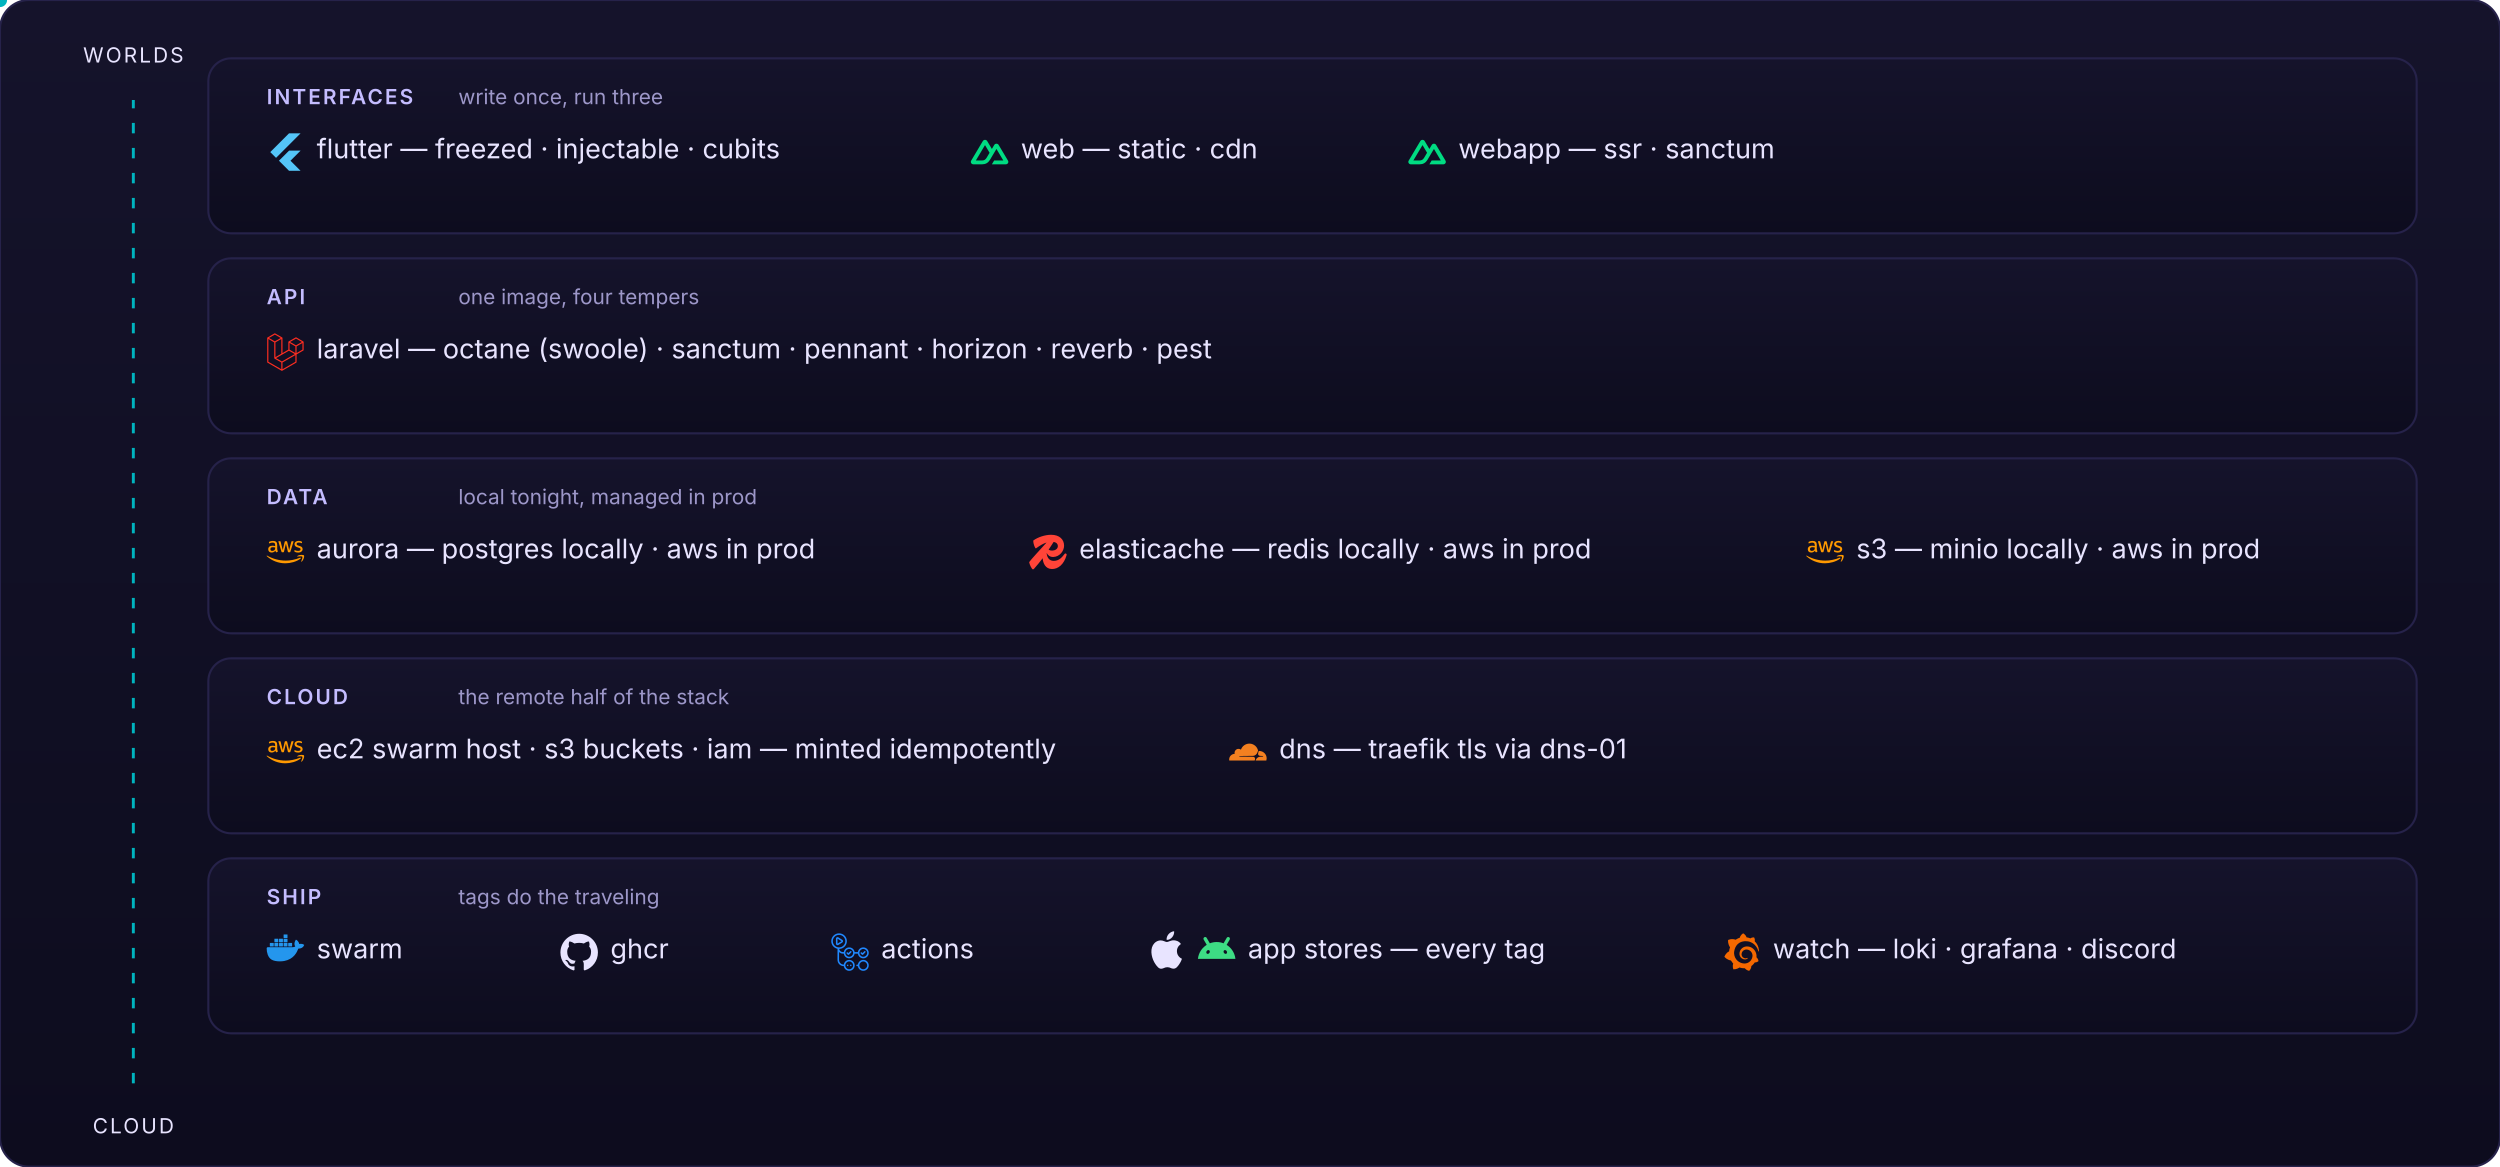
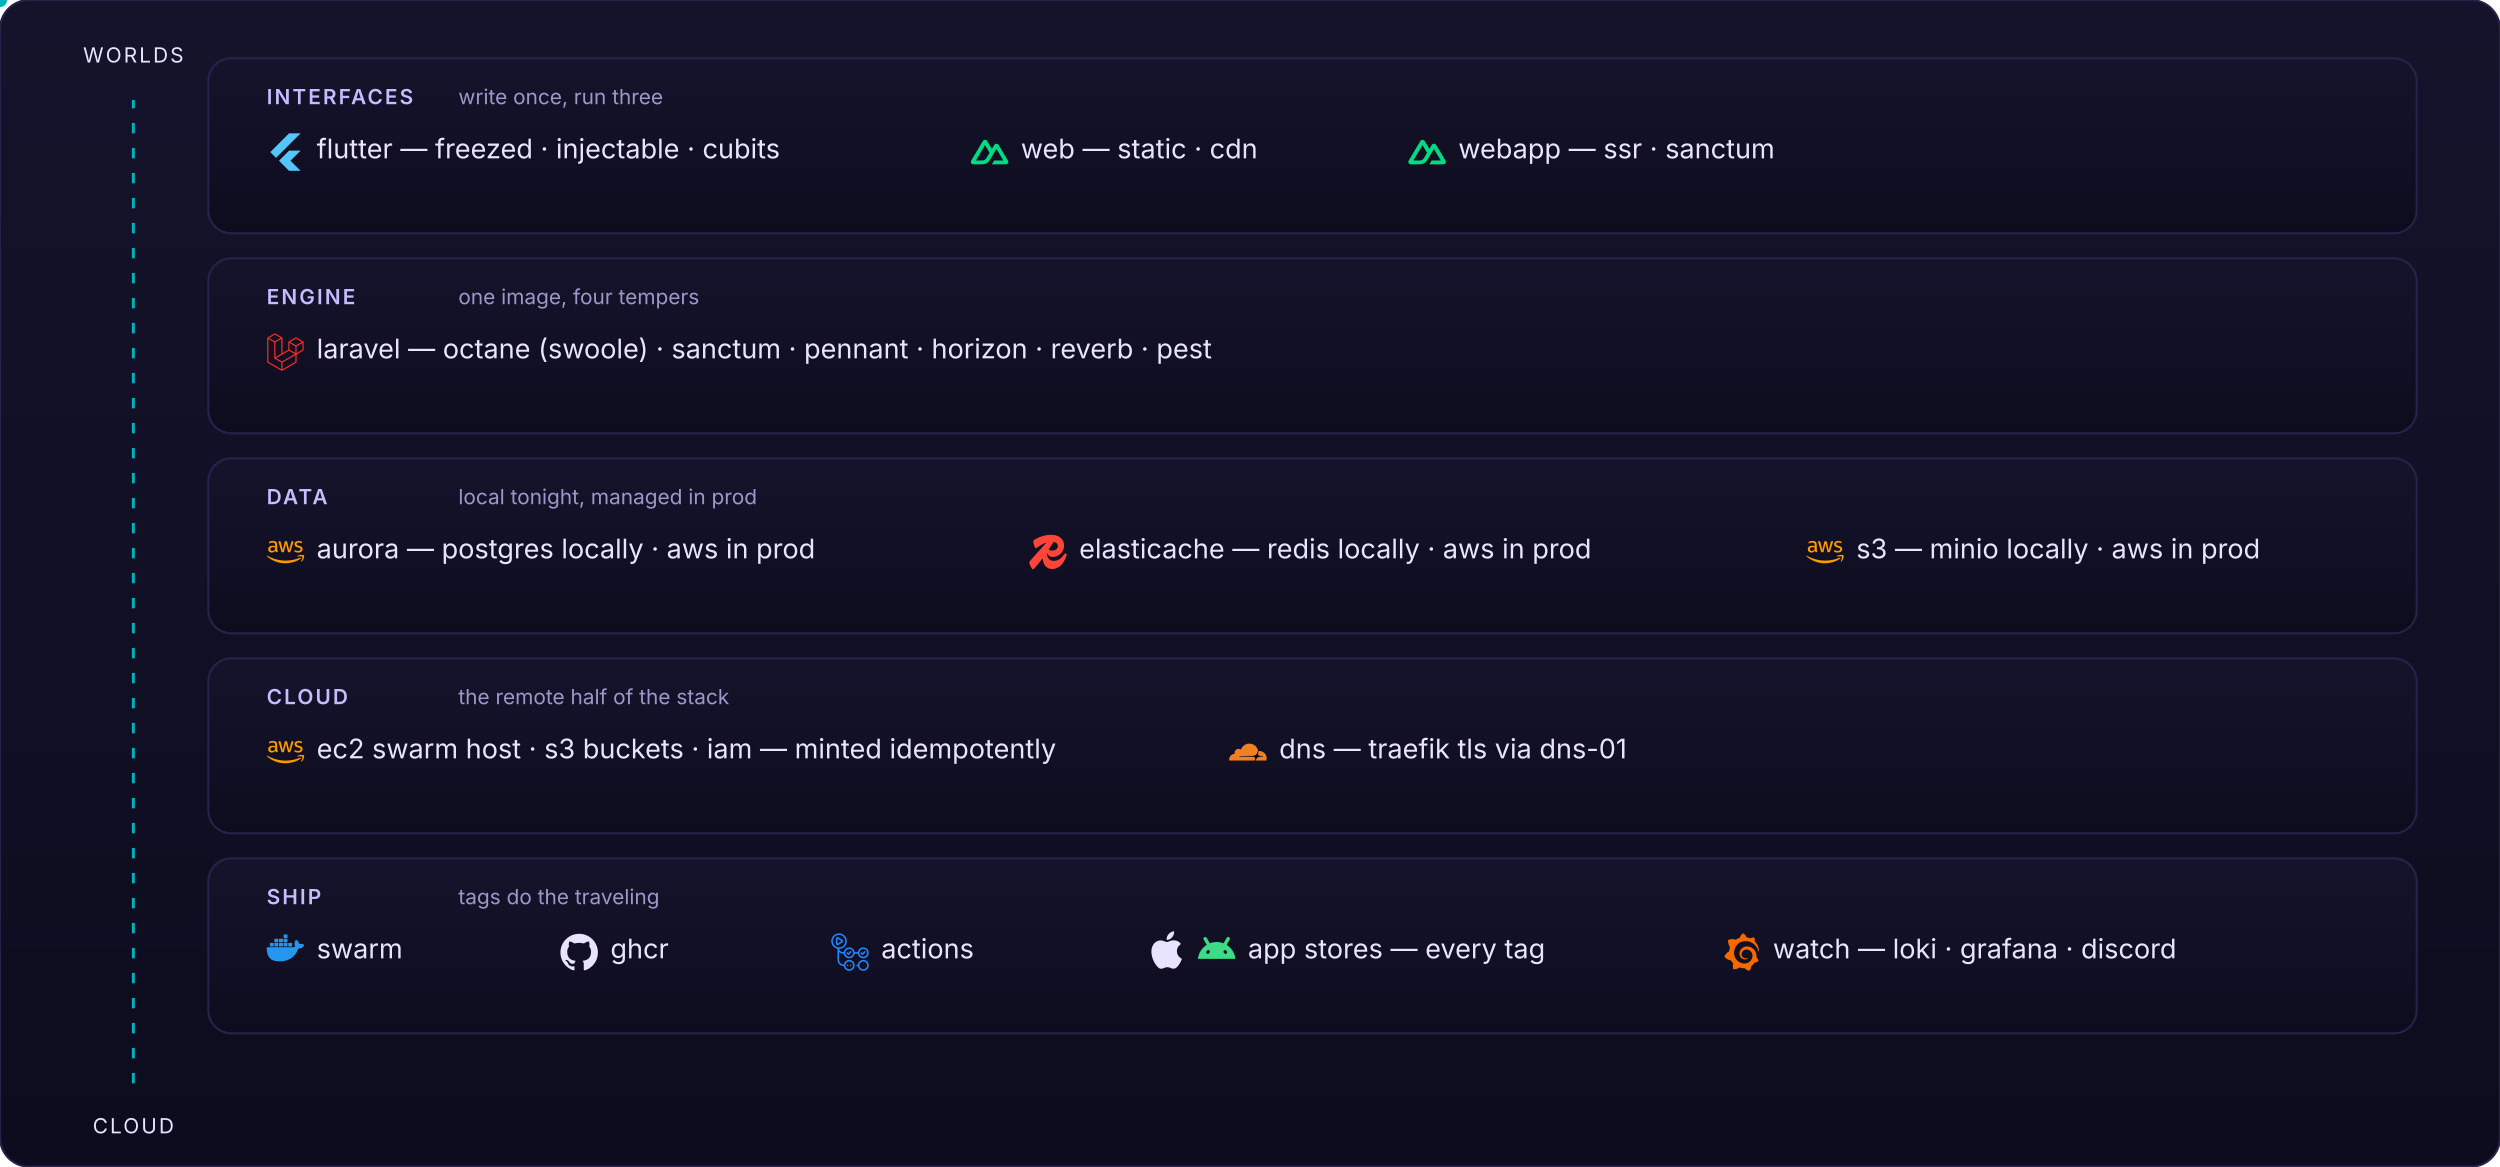
<svg xmlns="http://www.w3.org/2000/svg" width="1200" height="560" viewBox="0 0 1200 560" role="img" aria-label="The stack in five strata — interfaces (flutter, nuxt web and webapp), api (laravel with octane, sanctum, pennant, horizon, reverb, pest), data (aurora, elasticache, s3), cloud (aws, cloudflare), ship (docker swarm, ghcr, actions, app stores, loki, grafana, discord) — worlds arise from the cloud substrate upward">
  <defs>
    <linearGradient id="k-fill" x1="0" y1="0" x2="0" y2="1">
      <stop offset="0%" stop-color="#15132b" />
      <stop offset="100%" stop-color="#0d0c1e" />
    </linearGradient>
    <style>
      text { font-family: system-ui, -apple-system, sans-serif; fill: #e8e4ff; }
      .lbl { fill: #c4bcff; font-weight: 600; font-size: 10px; letter-spacing: .1em; }
      .tag { fill: #9d97c9; font-size: 10px; }
      .val { font-size: 13px; }
      .slab { fill: url(#k-fill); stroke: #26224a; }
      .spine { stroke: #00b4bf; stroke-width: 1.4; stroke-dasharray: 5 7; animation: dash 1.2s linear infinite reverse; }
      @keyframes dash { to { stroke-dashoffset: -12; } }
    </style>
  </defs>
  <rect width="1200" height="560" rx="14" fill="url(#k-fill)" stroke="#26224a" />
  <line x1="64" y1="520" x2="64" y2="48" class="spine" />
  <circle r="3.4" fill="#00b4bf">
    <animateMotion dur="6s" repeatCount="indefinite" path="M64,520 L64,48" />
  </circle>
  <text x="64" y="544" text-anchor="middle" font-size="10" fill="#a8ecf0" letter-spacing=".1em">CLOUD</text>
  <text x="64" y="30" text-anchor="middle" font-size="10" fill="#c4bcff" letter-spacing=".1em">WORLDS</text>
  <g>
    <rect x="100" y="28" width="1060" height="84" rx="11" class="slab" />
    <text x="128" y="50" class="lbl">INTERFACES</text>
    <text x="220" y="50" class="tag">write once, run three</text>
    <g transform="translate(128,64) scale(0.75)">
      <path fill="#54C5F8" d="M14.314 0L2.3 12L6 15.7L21.684.013h-7.357zm.014 11.072L7.857 17.53l6.47 6.47H21.7l-6.46-6.468l6.46-6.46h-7.37z" />
    </g>
    <text x="152" y="76" class="val">flutter — freezed · injectable · cubits</text>
    <g transform="translate(466,64) scale(0.75)">
      <path fill="#00DC82" d="M13.464 19.83h8.922c.283 0 .562-.073.807-.21a1.6 1.6 0 0 0 .591-.574a1.53 1.53 0 0 0 .216-.783a1.53 1.53 0 0 0-.217-.782L17.792 7.414a1.6 1.6 0 0 0-.591-.573a1.65 1.65 0 0 0-.807-.21c-.283 0-.562.073-.807.21a1.6 1.6 0 0 0-.59.573L13.463 9.99L10.47 4.953a1.6 1.6 0 0 0-.591-.573a1.65 1.65 0 0 0-.807-.21c-.284 0-.562.073-.807.21a1.6 1.6 0 0 0-.591.573L.216 17.481a1.53 1.53 0 0 0-.217.782c0 .275.074.545.216.783a1.6 1.6 0 0 0 .59.574c.246.137.525.21.808.21h5.6c2.22 0 3.856-.946 4.982-2.79l2.733-4.593l1.464-2.457l4.395 7.382h-5.859Zm-6.341-2.46l-3.908-.002l5.858-9.842l2.923 4.921l-1.957 3.29c-.748 1.196-1.597 1.632-2.916 1.632" />
    </g>
    <text x="490" y="76" class="val">web — static · cdn</text>
    <g transform="translate(676,64) scale(0.75)">
      <path fill="#00DC82" d="M13.464 19.83h8.922c.283 0 .562-.073.807-.21a1.6 1.6 0 0 0 .591-.574a1.53 1.53 0 0 0 .216-.783a1.53 1.53 0 0 0-.217-.782L17.792 7.414a1.6 1.6 0 0 0-.591-.573a1.65 1.65 0 0 0-.807-.21c-.283 0-.562.073-.807.21a1.6 1.6 0 0 0-.59.573L13.463 9.99L10.47 4.953a1.6 1.6 0 0 0-.591-.573a1.65 1.65 0 0 0-.807-.21c-.284 0-.562.073-.807.21a1.6 1.6 0 0 0-.591.573L.216 17.481a1.53 1.53 0 0 0-.217.782c0 .275.074.545.216.783a1.6 1.6 0 0 0 .59.574c.246.137.525.21.808.21h5.6c2.22 0 3.856-.946 4.982-2.79l2.733-4.593l1.464-2.457l4.395 7.382h-5.859Zm-6.341-2.46l-3.908-.002l5.858-9.842l2.923 4.921l-1.957 3.29c-.748 1.196-1.597 1.632-2.916 1.632" />
    </g>
    <text x="700" y="76" class="val">webapp — ssr · sanctum</text>
  </g>
  <g>
    <rect x="100" y="124" width="1060" height="84" rx="11" class="slab" stroke="#988cff" />
-     <text x="128" y="146" class="lbl">API</text>
+     <text x="128" y="146" class="lbl">ENGINE</text>
    <text x="220" y="146" class="tag">one image, four tempers</text>
    <g transform="translate(128,160) scale(0.75)">
      <path fill="#FF2D20" d="M23.642 5.43a.4.4 0 0 1 .014.1v5.149c0 .135-.073.26-.189.326l-4.323 2.49v4.934a.38.38 0 0 1-.188.326L9.93 23.949a.3.3 0 0 1-.066.027l-.024.01a.35.35 0 0 1-.192 0q-.016-.005-.03-.012q-.031-.01-.062-.025L.533 18.755a.38.38 0 0 1-.189-.326V2.974q0-.05.014-.098c.003-.012.01-.02.014-.032a.4.4 0 0 1 .023-.058c.004-.013.015-.022.023-.033l.033-.045l.037-.027q.02-.018.041-.034H.53L5.043.05a.38.38 0 0 1 .375 0L9.93 2.647h.002q.021.015.04.033l.038.027c.013.014.02.03.033.045c.008.011.02.021.025.033q.014.029.024.058c.003.011.01.021.013.032q.014.047.014.098v9.652l3.76-2.164V5.527q0-.05.013-.098q.007-.014.013-.032l.024-.059c.007-.012.018-.02.025-.033l.033-.043q.019-.017.037-.028q.02-.017.041-.032h.001l4.513-2.598a.38.38 0 0 1 .375 0l4.513 2.598c.016.01.027.021.042.031l.036.028l.034.044c.008.012.019.021.024.033a.3.3 0 0 1 .024.06q.01.015.015.032m-.74 5.032V6.179l-1.578.908l-2.182 1.256v4.283zm-4.51 7.75v-4.287l-2.147 1.225l-6.126 3.498v4.325zM1.093 3.624v14.588l8.273 4.761v-4.325l-4.322-2.445l-.002-.003H5.04L5 16.169l-.035-.027l-.001-.002q-.018-.018-.031-.04q-.016-.016-.028-.036h-.002l-.02-.047c-.006-.016-.014-.027-.018-.043l-.008-.057q-.005-.02-.006-.041V5.789l-2.18-1.257zM5.23.81L1.47 2.974l3.76 2.164l3.758-2.164zm1.956 13.505l2.182-1.256V3.624l-1.58.91l-2.182 1.255v9.435zm11.581-10.95l-3.76 2.163l3.76 2.163l3.759-2.164zm-.376 4.978L16.21 7.087l-1.58-.907v4.283l2.182 1.256l1.58.908zm-8.65 9.654l5.514-3.148l2.756-1.572l-3.757-2.163l-4.323 2.489l-3.941 2.27z" />
    </g>
    <text x="152" y="172" class="val">laravel — octane (swoole) · sanctum · pennant · horizon · reverb · pest</text>
  </g>
  <g>
    <rect x="100" y="220" width="1060" height="84" rx="11" class="slab" />
    <text x="128" y="242" class="lbl">DATA</text>
    <text x="220" y="242" class="tag">local tonight, managed in prod</text>
    <g transform="translate(128,256) scale(0.75)">
      <path fill="#FF9900" d="M6.763 10.036q.002.446.088.71c.064.176.144.368.256.576c.04.063.056.127.056.183q.002.12-.152.24l-.503.335a.4.4 0 0 1-.208.072q-.12-.002-.239-.112a2.5 2.5 0 0 1-.287-.375a6 6 0 0 1-.248-.471q-.934 1.101-2.347 1.101c-.67 0-1.205-.191-1.596-.574q-.588-.575-.59-1.533c0-.678.239-1.23.726-1.644c.487-.415 1.133-.623 1.955-.623c.272 0 .551.024.846.064c.296.04.6.104.918.176v-.583q-.001-.909-.375-1.277c-.255-.248-.686-.367-1.3-.367c-.28 0-.568.031-.863.103q-.443.106-.862.272a2 2 0 0 1-.28.104a.5.5 0 0 1-.127.023q-.168.002-.168-.247v-.391c0-.128.016-.224.056-.28a.6.6 0 0 1 .224-.167a4.6 4.6 0 0 1 1.005-.36a4.8 4.8 0 0 1 1.246-.151c.95 0 1.644.216 2.091.647q.66.645.662 1.963v2.586zm-3.24 1.214c.263 0 .534-.048.822-.144a1.8 1.8 0 0 0 .758-.51a1.3 1.3 0 0 0 .272-.512c.047-.191.08-.423.08-.694v-.335a7 7 0 0 0-.735-.136a6 6 0 0 0-.75-.048c-.535 0-.926.104-1.19.32c-.263.215-.39.518-.39.917c0 .375.095.655.295.846c.191.2.47.296.838.296m6.41.862c-.144 0-.24-.024-.304-.08c-.064-.048-.12-.16-.168-.311L7.586 5.55a1.4 1.4 0 0 1-.072-.32c0-.128.064-.2.191-.2h.783q.227-.001.31.08c.065.048.113.16.16.312l1.342 5.284l1.245-5.284q.058-.24.151-.312a.55.55 0 0 1 .32-.08h.638c.152 0 .256.025.32.08c.063.048.12.16.151.312l1.261 5.348l1.381-5.348q.074-.24.16-.312a.52.52 0 0 1 .311-.08h.743c.127 0 .2.065.2.2c0 .04-.009.08-.017.128a1 1 0 0 1-.056.2l-1.923 6.17q-.072.24-.168.311a.5.5 0 0 1-.303.08h-.687c-.151 0-.255-.024-.32-.08c-.063-.056-.119-.16-.15-.32l-1.238-5.148l-1.23 5.14c-.04.16-.087.264-.15.32c-.065.056-.177.08-.32.08zm10.256.215c-.415 0-.83-.048-1.229-.143c-.399-.096-.71-.2-.918-.32c-.128-.071-.215-.151-.247-.223a.6.6 0 0 1-.048-.224v-.407c0-.167.064-.247.183-.247q.072 0 .144.024c.048.016.12.048.2.08q.408.181.878.279c.319.064.63.096.95.096c.502 0 .894-.088 1.165-.264a.86.86 0 0 0 .415-.758a.78.78 0 0 0-.215-.559c-.144-.151-.416-.287-.807-.415l-1.157-.36c-.583-.183-1.014-.454-1.277-.813a1.9 1.9 0 0 1-.4-1.158q0-.502.216-.886c.144-.255.335-.479.575-.654c.24-.184.51-.32.83-.415c.32-.096.655-.136 1.006-.136c.175 0 .359.008.535.032c.183.024.35.056.518.088q.24.058.455.127q.216.072.336.144a.7.7 0 0 1 .24.2a.43.43 0 0 1 .071.263v.375q-.002.254-.184.256a.8.8 0 0 1-.303-.096a3.65 3.65 0 0 0-1.532-.311c-.455 0-.815.071-1.062.223s-.375.383-.375.71c0 .224.08.416.24.567c.159.152.454.304.877.44l1.134.358c.574.184.99.44 1.237.767s.367.702.367 1.117c0 .343-.072.655-.207.926a2.2 2.2 0 0 1-.583.703c-.248.2-.543.343-.886.447c-.36.111-.734.167-1.142.167m1.509 3.88c-2.626 1.94-6.442 2.969-9.722 2.969c-4.598 0-8.74-1.7-11.87-4.526c-.247-.223-.024-.527.272-.351c3.384 1.963 7.559 3.153 11.877 3.153c2.914 0 6.114-.607 9.06-1.852c.439-.2.814.287.383.607m1.094-1.246c-.336-.43-2.22-.207-3.074-.103c-.255.032-.295-.192-.063-.36c1.5-1.053 3.967-.75 4.254-.399c.287.36-.08 2.826-1.485 4.007c-.215.184-.423.088-.327-.151c.32-.79 1.03-2.57.695-2.994" />
    </g>
    <text x="152" y="268" class="val">aurora — postgres locally · aws in prod</text>
    <g transform="translate(494,256) scale(0.75)">
      <path fill="#FF4438" d="M22.71 13.145c-1.66 2.092-3.452 4.483-7.038 4.483c-3.203 0-4.397-2.825-4.48-5.12c.701 1.484 2.073 2.685 4.214 2.63c4.117-.133 6.94-3.852 6.94-7.239c0-4.05-3.022-6.972-8.268-6.972c-3.752 0-8.4 1.428-11.455 3.685C2.59 6.937 3.885 9.958 4.35 9.626c2.648-1.904 4.748-3.13 6.784-3.744C8.12 9.244.886 17.05 0 18.425c.1 1.261 1.66 4.648 2.424 4.648c.232 0 .431-.133.664-.365a101 101 0 0 0 5.54-6.765c.222 3.104 1.748 6.898 6.014 6.898c3.819 0 7.604-2.756 9.33-8.965c.2-.764-.73-1.361-1.261-.73zm-4.349-5.013c0 1.959-1.926 2.922-3.685 2.922a4.45 4.45 0 0 1-2.235-.568c1.051-1.592 2.092-3.225 3.21-4.973c1.972.334 2.71 1.43 2.71 2.619" />
    </g>
    <text x="518" y="268" class="val">elasticache — redis locally · aws in prod</text>
    <g transform="translate(867,256) scale(0.75)">
      <path fill="#FF9900" d="M6.763 10.036q.002.446.088.71c.064.176.144.368.256.576c.04.063.056.127.056.183q.002.12-.152.24l-.503.335a.4.4 0 0 1-.208.072q-.12-.002-.239-.112a2.5 2.5 0 0 1-.287-.375a6 6 0 0 1-.248-.471q-.934 1.101-2.347 1.101c-.67 0-1.205-.191-1.596-.574q-.588-.575-.59-1.533c0-.678.239-1.23.726-1.644c.487-.415 1.133-.623 1.955-.623c.272 0 .551.024.846.064c.296.04.6.104.918.176v-.583q-.001-.909-.375-1.277c-.255-.248-.686-.367-1.3-.367c-.28 0-.568.031-.863.103q-.443.106-.862.272a2 2 0 0 1-.28.104a.5.5 0 0 1-.127.023q-.168.002-.168-.247v-.391c0-.128.016-.224.056-.28a.6.6 0 0 1 .224-.167a4.6 4.6 0 0 1 1.005-.36a4.8 4.8 0 0 1 1.246-.151c.95 0 1.644.216 2.091.647q.66.645.662 1.963v2.586zm-3.24 1.214c.263 0 .534-.048.822-.144a1.8 1.8 0 0 0 .758-.51a1.3 1.3 0 0 0 .272-.512c.047-.191.08-.423.08-.694v-.335a7 7 0 0 0-.735-.136a6 6 0 0 0-.75-.048c-.535 0-.926.104-1.19.32c-.263.215-.39.518-.39.917c0 .375.095.655.295.846c.191.2.47.296.838.296m6.41.862c-.144 0-.24-.024-.304-.08c-.064-.048-.12-.16-.168-.311L7.586 5.55a1.4 1.4 0 0 1-.072-.32c0-.128.064-.2.191-.2h.783q.227-.001.31.08c.065.048.113.16.16.312l1.342 5.284l1.245-5.284q.058-.24.151-.312a.55.55 0 0 1 .32-.08h.638c.152 0 .256.025.32.08c.063.048.12.16.151.312l1.261 5.348l1.381-5.348q.074-.24.16-.312a.52.52 0 0 1 .311-.08h.743c.127 0 .2.065.2.2c0 .04-.009.08-.017.128a1 1 0 0 1-.056.2l-1.923 6.17q-.072.24-.168.311a.5.5 0 0 1-.303.08h-.687c-.151 0-.255-.024-.32-.08c-.063-.056-.119-.16-.15-.32l-1.238-5.148l-1.23 5.14c-.04.16-.087.264-.15.32c-.065.056-.177.08-.32.08zm10.256.215c-.415 0-.83-.048-1.229-.143c-.399-.096-.71-.2-.918-.32c-.128-.071-.215-.151-.247-.223a.6.6 0 0 1-.048-.224v-.407c0-.167.064-.247.183-.247q.072 0 .144.024c.048.016.12.048.2.08q.408.181.878.279c.319.064.63.096.95.096c.502 0 .894-.088 1.165-.264a.86.86 0 0 0 .415-.758a.78.78 0 0 0-.215-.559c-.144-.151-.416-.287-.807-.415l-1.157-.36c-.583-.183-1.014-.454-1.277-.813a1.9 1.9 0 0 1-.4-1.158q0-.502.216-.886c.144-.255.335-.479.575-.654c.24-.184.51-.32.83-.415c.32-.096.655-.136 1.006-.136c.175 0 .359.008.535.032c.183.024.35.056.518.088q.24.058.455.127q.216.072.336.144a.7.7 0 0 1 .24.2a.43.43 0 0 1 .071.263v.375q-.002.254-.184.256a.8.8 0 0 1-.303-.096a3.65 3.65 0 0 0-1.532-.311c-.455 0-.815.071-1.062.223s-.375.383-.375.71c0 .224.08.416.24.567c.159.152.454.304.877.44l1.134.358c.574.184.99.44 1.237.767s.367.702.367 1.117c0 .343-.072.655-.207.926a2.2 2.2 0 0 1-.583.703c-.248.2-.543.343-.886.447c-.36.111-.734.167-1.142.167m1.509 3.88c-2.626 1.94-6.442 2.969-9.722 2.969c-4.598 0-8.74-1.7-11.87-4.526c-.247-.223-.024-.527.272-.351c3.384 1.963 7.559 3.153 11.877 3.153c2.914 0 6.114-.607 9.06-1.852c.439-.2.814.287.383.607m1.094-1.246c-.336-.43-2.22-.207-3.074-.103c-.255.032-.295-.192-.063-.36c1.5-1.053 3.967-.75 4.254-.399c.287.36-.08 2.826-1.485 4.007c-.215.184-.423.088-.327-.151c.32-.79 1.03-2.57.695-2.994" />
    </g>
    <text x="891" y="268" class="val">s3 — minio locally · aws in prod</text>
  </g>
  <g>
    <rect x="100" y="316" width="1060" height="84" rx="11" class="slab" />
    <text x="128" y="338" class="lbl">CLOUD</text>
    <text x="220" y="338" class="tag">the remote half of the stack</text>
    <g transform="translate(128,352) scale(0.75)">
      <path fill="#FF9900" d="M6.763 10.036q.002.446.088.71c.064.176.144.368.256.576c.04.063.056.127.056.183q.002.12-.152.24l-.503.335a.4.4 0 0 1-.208.072q-.12-.002-.239-.112a2.5 2.5 0 0 1-.287-.375a6 6 0 0 1-.248-.471q-.934 1.101-2.347 1.101c-.67 0-1.205-.191-1.596-.574q-.588-.575-.59-1.533c0-.678.239-1.23.726-1.644c.487-.415 1.133-.623 1.955-.623c.272 0 .551.024.846.064c.296.04.6.104.918.176v-.583q-.001-.909-.375-1.277c-.255-.248-.686-.367-1.3-.367c-.28 0-.568.031-.863.103q-.443.106-.862.272a2 2 0 0 1-.28.104a.5.5 0 0 1-.127.023q-.168.002-.168-.247v-.391c0-.128.016-.224.056-.28a.6.6 0 0 1 .224-.167a4.6 4.6 0 0 1 1.005-.36a4.8 4.8 0 0 1 1.246-.151c.95 0 1.644.216 2.091.647q.66.645.662 1.963v2.586zm-3.24 1.214c.263 0 .534-.048.822-.144a1.8 1.8 0 0 0 .758-.51a1.3 1.3 0 0 0 .272-.512c.047-.191.08-.423.08-.694v-.335a7 7 0 0 0-.735-.136a6 6 0 0 0-.75-.048c-.535 0-.926.104-1.19.32c-.263.215-.39.518-.39.917c0 .375.095.655.295.846c.191.2.47.296.838.296m6.41.862c-.144 0-.24-.024-.304-.08c-.064-.048-.12-.16-.168-.311L7.586 5.55a1.4 1.4 0 0 1-.072-.32c0-.128.064-.2.191-.2h.783q.227-.001.31.08c.065.048.113.16.16.312l1.342 5.284l1.245-5.284q.058-.24.151-.312a.55.55 0 0 1 .32-.08h.638c.152 0 .256.025.32.08c.063.048.12.16.151.312l1.261 5.348l1.381-5.348q.074-.24.16-.312a.52.52 0 0 1 .311-.08h.743c.127 0 .2.065.2.2c0 .04-.009.08-.017.128a1 1 0 0 1-.056.2l-1.923 6.17q-.072.24-.168.311a.5.5 0 0 1-.303.08h-.687c-.151 0-.255-.024-.32-.08c-.063-.056-.119-.16-.15-.32l-1.238-5.148l-1.23 5.14c-.04.16-.087.264-.15.32c-.065.056-.177.08-.32.08zm10.256.215c-.415 0-.83-.048-1.229-.143c-.399-.096-.71-.2-.918-.32c-.128-.071-.215-.151-.247-.223a.6.6 0 0 1-.048-.224v-.407c0-.167.064-.247.183-.247q.072 0 .144.024c.048.016.12.048.2.08q.408.181.878.279c.319.064.63.096.95.096c.502 0 .894-.088 1.165-.264a.86.86 0 0 0 .415-.758a.78.78 0 0 0-.215-.559c-.144-.151-.416-.287-.807-.415l-1.157-.36c-.583-.183-1.014-.454-1.277-.813a1.9 1.9 0 0 1-.4-1.158q0-.502.216-.886c.144-.255.335-.479.575-.654c.24-.184.51-.32.83-.415c.32-.096.655-.136 1.006-.136c.175 0 .359.008.535.032c.183.024.35.056.518.088q.24.058.455.127q.216.072.336.144a.7.7 0 0 1 .24.2a.43.43 0 0 1 .071.263v.375q-.002.254-.184.256a.8.8 0 0 1-.303-.096a3.65 3.65 0 0 0-1.532-.311c-.455 0-.815.071-1.062.223s-.375.383-.375.71c0 .224.08.416.24.567c.159.152.454.304.877.44l1.134.358c.574.184.99.44 1.237.767s.367.702.367 1.117c0 .343-.072.655-.207.926a2.2 2.2 0 0 1-.583.703c-.248.2-.543.343-.886.447c-.36.111-.734.167-1.142.167m1.509 3.88c-2.626 1.94-6.442 2.969-9.722 2.969c-4.598 0-8.74-1.7-11.87-4.526c-.247-.223-.024-.527.272-.351c3.384 1.963 7.559 3.153 11.877 3.153c2.914 0 6.114-.607 9.06-1.852c.439-.2.814.287.383.607m1.094-1.246c-.336-.43-2.22-.207-3.074-.103c-.255.032-.295-.192-.063-.36c1.5-1.053 3.967-.75 4.254-.399c.287.36-.08 2.826-1.485 4.007c-.215.184-.423.088-.327-.151c.32-.79 1.03-2.57.695-2.994" />
    </g>
    <text x="152" y="364" class="val">ec2 swarm host · s3 buckets · iam — minted idempotently</text>
    <g transform="translate(590,352) scale(0.75)">
      <path fill="#F38020" d="M16.509 16.845c.147-.507.09-.971-.155-1.316c-.225-.316-.605-.499-1.062-.52l-8.66-.113a.16.16 0 0 1-.133-.07a.2.2 0 0 1-.02-.156a.24.24 0 0 1 .203-.156l8.736-.113c1.035-.049 2.16-.886 2.554-1.913l.499-1.302a.27.27 0 0 0 .014-.168a5.689 5.689 0 0 0-10.937-.584a2.58 2.58 0 0 0-1.794-.498a2.56 2.56 0 0 0-2.223 3.18A3.634 3.634 0 0 0 0 16.751q.002.264.035.527a.174.174 0 0 0 .17.148h15.98a.22.22 0 0 0 .204-.155zm2.757-5.564c-.077 0-.161 0-.239.011c-.056 0-.105.042-.127.098l-.337 1.174c-.148.507-.092.971.154 1.317c.225.316.605.498 1.062.52l1.844.113c.056 0 .105.026.133.07a.2.2 0 0 1 .021.156a.24.24 0 0 1-.204.156l-1.92.112c-1.042.049-2.159.887-2.553 1.914l-.141.358c-.028.072.021.142.099.142h6.597a.174.174 0 0 0 .17-.126a5 5 0 0 0 .175-1.28a4.74 4.74 0 0 0-4.734-4.727" />
    </g>
    <text x="614" y="364" class="val">dns — traefik tls via dns-01</text>
  </g>
  <g>
    <rect x="100" y="412" width="1060" height="84" rx="11" class="slab" />
    <text x="128" y="434" class="lbl">SHIP</text>
    <text x="220" y="434" class="tag">tags do the traveling</text>
    <g transform="translate(128,446) scale(0.75)">
      <path fill="#2496ED" d="M13.983 11.078h2.119a.186.186 0 0 0 .186-.185V9.006a.186.186 0 0 0-.186-.186h-2.119a.185.185 0 0 0-.185.185v1.888c0 .102.083.185.185.185m-2.954-5.43h2.118a.186.186 0 0 0 .186-.186V3.574a.186.186 0 0 0-.186-.185h-2.118a.185.185 0 0 0-.185.185v1.888c0 .102.082.185.185.185m0 2.716h2.118a.187.187 0 0 0 .186-.186V6.29a.186.186 0 0 0-.186-.185h-2.118a.185.185 0 0 0-.185.185v1.887c0 .102.082.185.185.186m-2.93 0h2.12a.186.186 0 0 0 .184-.186V6.29a.185.185 0 0 0-.185-.185H8.1a.185.185 0 0 0-.185.185v1.887c0 .102.083.185.185.186m-2.964 0h2.119a.186.186 0 0 0 .185-.186V6.29a.185.185 0 0 0-.185-.185H5.136a.186.186 0 0 0-.186.185v1.887c0 .102.084.185.186.186m5.893 2.715h2.118a.186.186 0 0 0 .186-.185V9.006a.186.186 0 0 0-.186-.186h-2.118a.185.185 0 0 0-.185.185v1.888c0 .102.082.185.185.185m-2.93 0h2.12a.185.185 0 0 0 .184-.185V9.006a.185.185 0 0 0-.184-.186h-2.12a.185.185 0 0 0-.184.185v1.888c0 .102.083.185.185.185m-2.964 0h2.119a.185.185 0 0 0 .185-.185V9.006a.185.185 0 0 0-.184-.186h-2.12a.186.186 0 0 0-.186.186v1.887c0 .102.084.185.186.185m-2.92 0h2.12a.185.185 0 0 0 .184-.185V9.006a.185.185 0 0 0-.184-.186h-2.12a.185.185 0 0 0-.184.185v1.888c0 .102.082.185.185.185M23.763 9.89c-.065-.051-.672-.51-1.954-.51q-.508.001-1.01.087c-.248-1.7-1.653-2.53-1.716-2.566l-.344-.199l-.226.327c-.284.438-.49.922-.612 1.43c-.23.97-.09 1.882.403 2.661c-.595.332-1.55.413-1.744.42H.751a.75.75 0 0 0-.75.748a11.4 11.4 0 0 0 .692 4.062c.545 1.428 1.355 2.48 2.41 3.124c1.18.723 3.1 1.137 5.275 1.137a15.7 15.7 0 0 0 2.93-.266a12.3 12.3 0 0 0 3.823-1.389a10.5 10.5 0 0 0 2.61-2.136c1.252-1.418 1.998-2.997 2.553-4.4h.221c1.372 0 2.215-.549 2.68-1.009c.309-.293.55-.65.707-1.046l.098-.288Z" />
    </g>
    <text x="152" y="460" class="val">swarm</text>
    <g transform="translate(269,448) scale(0.75)">
      <path fill="#E8E4FF" d="M12 .297c-6.63 0-12 5.373-12 12c0 5.303 3.438 9.8 8.205 11.385c.6.113.82-.258.82-.577c0-.285-.01-1.04-.015-2.04c-3.338.724-4.042-1.61-4.042-1.61C4.422 18.07 3.633 17.7 3.633 17.7c-1.087-.744.084-.729.084-.729c1.205.084 1.838 1.236 1.838 1.236c1.07 1.835 2.809 1.305 3.495.998c.108-.776.417-1.305.76-1.605c-2.665-.3-5.466-1.332-5.466-5.93c0-1.31.465-2.38 1.235-3.22c-.135-.303-.54-1.523.105-3.176c0 0 1.005-.322 3.3 1.23c.96-.267 1.98-.399 3-.405c1.02.006 2.04.138 3 .405c2.28-1.552 3.285-1.23 3.285-1.23c.645 1.653.24 2.873.12 3.176c.765.84 1.23 1.91 1.23 3.22c0 4.61-2.805 5.625-5.475 5.92c.42.36.81 1.096.81 2.22c0 1.606-.015 2.896-.015 3.286c0 .315.21.69.825.57C20.565 22.092 24 17.592 24 12.297c0-6.627-5.373-12-12-12" />
    </g>
    <text x="293" y="460" class="val">ghcr</text>
    <g transform="translate(399,448) scale(0.75)">
      <path fill="#2088FF" d="M10.984 13.836a.5.5 0 0 1-.353-.146l-.745-.743a.5.5 0 1 1 .706-.708l.392.391l1.181-1.18a.5.5 0 0 1 .708.707l-1.535 1.533a.5.5 0 0 1-.354.146m9.353-.147l1.534-1.532a.5.5 0 0 0-.707-.707l-1.181 1.18l-.392-.391a.5.5 0 1 0-.706.708l.746.743a.497.497 0 0 0 .706-.001M4.527 7.452l2.557-1.585A1 1 0 0 0 7.09 4.17L4.533 2.56A1 1 0 0 0 3 3.406v3.196a1.001 1.001 0 0 0 1.527.85m2.03-2.436L4 6.602V3.406zM24 12.5c0 1.93-1.57 3.5-3.5 3.5a3.5 3.5 0 0 1-3.46-3h-2.08a3.5 3.5 0 0 1-3.46 3a3.5 3.5 0 0 1-3.46-3h-.558c-.972 0-1.85-.399-2.482-1.042V17c0 1.654 1.346 3 3 3h.04c.244-1.693 1.7-3 3.46-3c1.93 0 3.5 1.57 3.5 3.5S13.43 24 11.5 24a3.5 3.5 0 0 1-3.46-3H8c-2.206 0-4-1.794-4-4V9.899A5.01 5.01 0 0 1 0 5c0-2.757 2.243-5 5-5s5 2.243 5 5a5.005 5.005 0 0 1-4.952 4.998A2.48 2.48 0 0 0 7.482 12h.558c.244-1.693 1.7-3 3.46-3a3.5 3.5 0 0 1 3.46 3h2.08a3.5 3.5 0 0 1 3.46-3c1.93 0 3.5 1.57 3.5 3.5m-15 8c0 1.378 1.122 2.5 2.5 2.5s2.5-1.122 2.5-2.5s-1.122-2.5-2.5-2.5S9 19.122 9 20.5M5 9c2.206 0 4-1.794 4-4S7.206 1 5 1S1 2.794 1 5s1.794 4 4 4m9 3.5c0-1.378-1.122-2.5-2.5-2.5S9 11.122 9 12.5s1.122 2.5 2.5 2.5s2.5-1.122 2.5-2.5m9 0c0-1.378-1.122-2.5-2.5-2.5S18 11.122 18 12.5s1.122 2.5 2.5 2.5s2.5-1.122 2.5-2.5m-13 8a.5.5 0 1 0 1 0a.5.5 0 0 0-1 0m2 0a.5.5 0 1 0 1 0a.5.5 0 0 0-1 0m12 0c0 1.93-1.57 3.5-3.5 3.5a3.5 3.5 0 0 1-3.46-3.002l-.021.005l-.506.017h-.017a.5.5 0 0 1-.016-.999l.506-.017c.018-.002.035.006.052.007A3.5 3.5 0 0 1 20.5 17c1.93 0 3.5 1.57 3.5 3.5m-1 0c0-1.378-1.122-2.5-2.5-2.5S18 19.122 18 20.5s1.122 2.5 2.5 2.5s2.5-1.122 2.5-2.5" />
    </g>
    <text x="423" y="460" class="val">actions</text>
    <g transform="translate(551,447) scale(0.75)">
      <path fill="#E8E4FF" d="M12.152 6.896c-.948 0-2.415-1.078-3.96-1.04c-2.04.027-3.91 1.183-4.961 3.014c-2.117 3.675-.546 9.103 1.519 12.09c1.013 1.454 2.208 3.09 3.792 3.039c1.52-.065 2.09-.987 3.935-.987c1.831 0 2.35.987 3.96.948c1.637-.026 2.676-1.48 3.676-2.948c1.156-1.688 1.636-3.325 1.662-3.415c-.039-.013-3.182-1.221-3.22-4.857c-.026-3.04 2.48-4.494 2.597-4.559c-1.429-2.09-3.623-2.324-4.39-2.376c-2-.156-3.675 1.09-4.61 1.09zM15.53 3.83c.843-1.012 1.4-2.427 1.245-3.83c-1.207.052-2.662.805-3.532 1.818c-.78.896-1.454 2.338-1.273 3.714c1.338.104 2.715-.688 3.559-1.701" />
    </g>
    <g transform="translate(575,446) scale(0.75)">
      <path fill="#3DDC84" d="M18.44 5.559q-1.015 1.748-2.028 3.498q-.055-.023-.111-.043a12.1 12.1 0 0 0-8.68.033C7.537 8.897 5.868 6.026 5.6 5.56a1 1 0 0 0-.141-.19a1.104 1.104 0 0 0-1.768 1.298c1.947 3.37-.096-.216 1.948 3.36c.017.03-.495.263-1.393 1.017C2.9 12.176.452 14.772 0 18.99h24a11.7 11.7 0 0 0-.746-3.068a12.1 12.1 0 0 0-2.74-4.184a12 12 0 0 0-2.131-1.687c.66-1.122 1.312-2.256 1.965-3.385a1.11 1.11 0 0 0-.008-1.12a1.1 1.1 0 0 0-.852-.532c-.522-.054-.939.313-1.049.545m-.04 8.46c.395.593.324 1.331-.156 1.65c-.48.32-1.188.1-1.582-.493s-.324-1.33.156-1.65c.473-.316 1.182-.11 1.582.494m-11.193-.492c.48.32.55 1.058.156 1.65c-.394.593-1.103.815-1.584.495c-.48-.32-.55-1.058-.156-1.65c.4-.603 1.109-.811 1.584-.495" />
    </g>
    <text x="599" y="460" class="val">app stores — every tag</text>
    <g transform="translate(827,448) scale(0.75)">
      <path fill="#F46800" d="M23.02 10.59a8.6 8.6 0 0 0-.862-3.034a8.9 8.9 0 0 0-1.789-2.445c.337-1.342-.413-2.505-.413-2.505c-1.292-.08-2.113.4-2.416.62l-.154-.064q-.33-.134-.677-.247q-.348-.11-.711-.197a10 10 0 0 0-.875-.161C14.557.753 12.94 0 12.94 0c-1.804 1.145-2.147 2.744-2.147 2.744l-.018.093q-.149.042-.298.088c-.138.042-.275.094-.413.143c-.138.055-.275.107-.41.166a9 9 0 0 0-1.557.87l-.063-.029c-2.497-.955-4.716.195-4.716.195c-.203 2.658.996 4.33 1.235 4.636a11.6 11.6 0 0 0-.607 2.635C1.636 12.677.953 15.014.953 15.014c1.926 2.214 4.171 2.351 4.171 2.351q.005-.002.006-.005c.285.509.615.994.986 1.446q.235.284.488.548c-.704 2.009.099 3.68.099 3.68c2.144.08 3.553-.937 3.849-1.173a9.8 9.8 0 0 0 3.164.501h.08l.055-.003l.107-.002l.103-.005l.003.002c1.01 1.44 2.788 1.646 2.788 1.646c1.264-1.332 1.337-2.653 1.337-2.94v-.058l-.003-.06q.4-.28.758-.6a8 8 0 0 0 1.415-1.7c1.43.083 2.437-.885 2.437-.885c-.236-1.49-1.085-2.216-1.264-2.354l-.018-.013l-.016-.013l-.031-.02q.013-.137.02-.27q.016-.244.016-.48v-.253l-.005-.098l-.008-.135a2 2 0 0 0-.01-.13q-.005-.063-.013-.125l-.016-.124l-.018-.122a6.2 6.2 0 0 0-2.032-3.73a6 6 0 0 0-3.222-1.46a6 6 0 0 0-.85-.048l-.107.002h-.063l-.044.003l-.104.008a4.78 4.78 0 0 0-3.335 1.695c-.332.4-.592.84-.768 1.297a4.6 4.6 0 0 0-.312 1.817l.003.091l.013.164a3.6 3.6 0 0 0 .698 1.82a3.53 3.53 0 0 0 1.827 1.282c.33.098.66.14.971.137q.06 0 .114-.002l.063-.003l.062-.003q.05-.004.099-.01l.028-.003l.031-.005l.06-.008a1 1 0 0 0 .112-.02c.036-.008.072-.013.109-.024a2.6 2.6 0 0 0 .914-.415q.042-.03.085-.065a.25.25 0 0 0 .039-.35a.244.244 0 0 0-.309-.06l-.078.042q-.135.066-.283.116a2.5 2.5 0 0 1-.475.096q-.04.005-.083.006l-.083.002l-.08-.002l-.102-.006h-.012l-.024.006l-.044-.006q-.046-.004-.091-.01a2.6 2.6 0 0 1-.724-.213a2.6 2.6 0 0 1-.667-.438a2.52 2.52 0 0 1-.805-1.475a2.3 2.3 0 0 1-.029-.444l.006-.122v-.023l.002-.031l.005-.06a3.16 3.16 0 0 1 1.352-2.29a3.1 3.1 0 0 1 .937-.43a3 3 0 0 1 .776-.101h.06l.07.002l.045.003h.026l.07.005a4 4 0 0 1 1.635.49a3.94 3.94 0 0 1 1.602 1.662a3.8 3.8 0 0 1 .397 1.414l.005.076l.003.075l.002.075c0 .024.003.052 0 .07v.065l-.002.073l-.008.174a6 6 0 0 1-.08.639a5 5 0 0 1-.267.927a5.3 5.3 0 0 1-.624 1.13a5.05 5.05 0 0 1-3.237 2.014a5 5 0 0 1-.649.066l-.039.003h-.287a6.6 6.6 0 0 1-1.716-.265a6.8 6.8 0 0 1-3.4-2.274a7 7 0 0 1-.746-1.15a6.6 6.6 0 0 1-.714-2.596l-.005-.083l-.002-.02v-.056l-.003-.073v-.096l-.003-.104v-.07l.003-.163c.008-.22.026-.45.054-.678a9 9 0 0 1 .28-1.355q.192-.668.473-1.277a7 7 0 0 1 1.456-2.1a6 6 0 0 1 .953-.763q.253-.166.524-.306c.089-.05.182-.091.273-.135l.138-.062a7 7 0 0 1 .714-.267l.145-.045c.049-.015.098-.026.148-.041q.147-.042.296-.076c.049-.013.1-.02.15-.033l.15-.032l.151-.028l.076-.013l.075-.01l.153-.024c.057-.01.114-.013.171-.023l.169-.021l.106-.01l.073-.008l.036-.003l.042-.002l.171-.01l.086-.006h.023l.037-.003l.145-.007a8 8 0 0 1 1.708.125a8 8 0 0 1 2.048.68a8.3 8.3 0 0 1 1.672 1.09l.09.077l.089.078c.06.052.114.107.171.159q.085.079.166.16q.08.08.159.164a8.7 8.7 0 0 1 1.41 1.978c.012.026.028.052.04.078l.04.078l.075.156c.023.051.05.1.07.153l.065.15a9 9 0 0 1 .45 1.34a.19.19 0 0 0 .201.142a.186.186 0 0 0 .172-.184q.015-.37-.024-.856z" />
    </g>
    <text x="851" y="460" class="val">watch — loki · grafana · discord</text>
  </g>
</svg>
